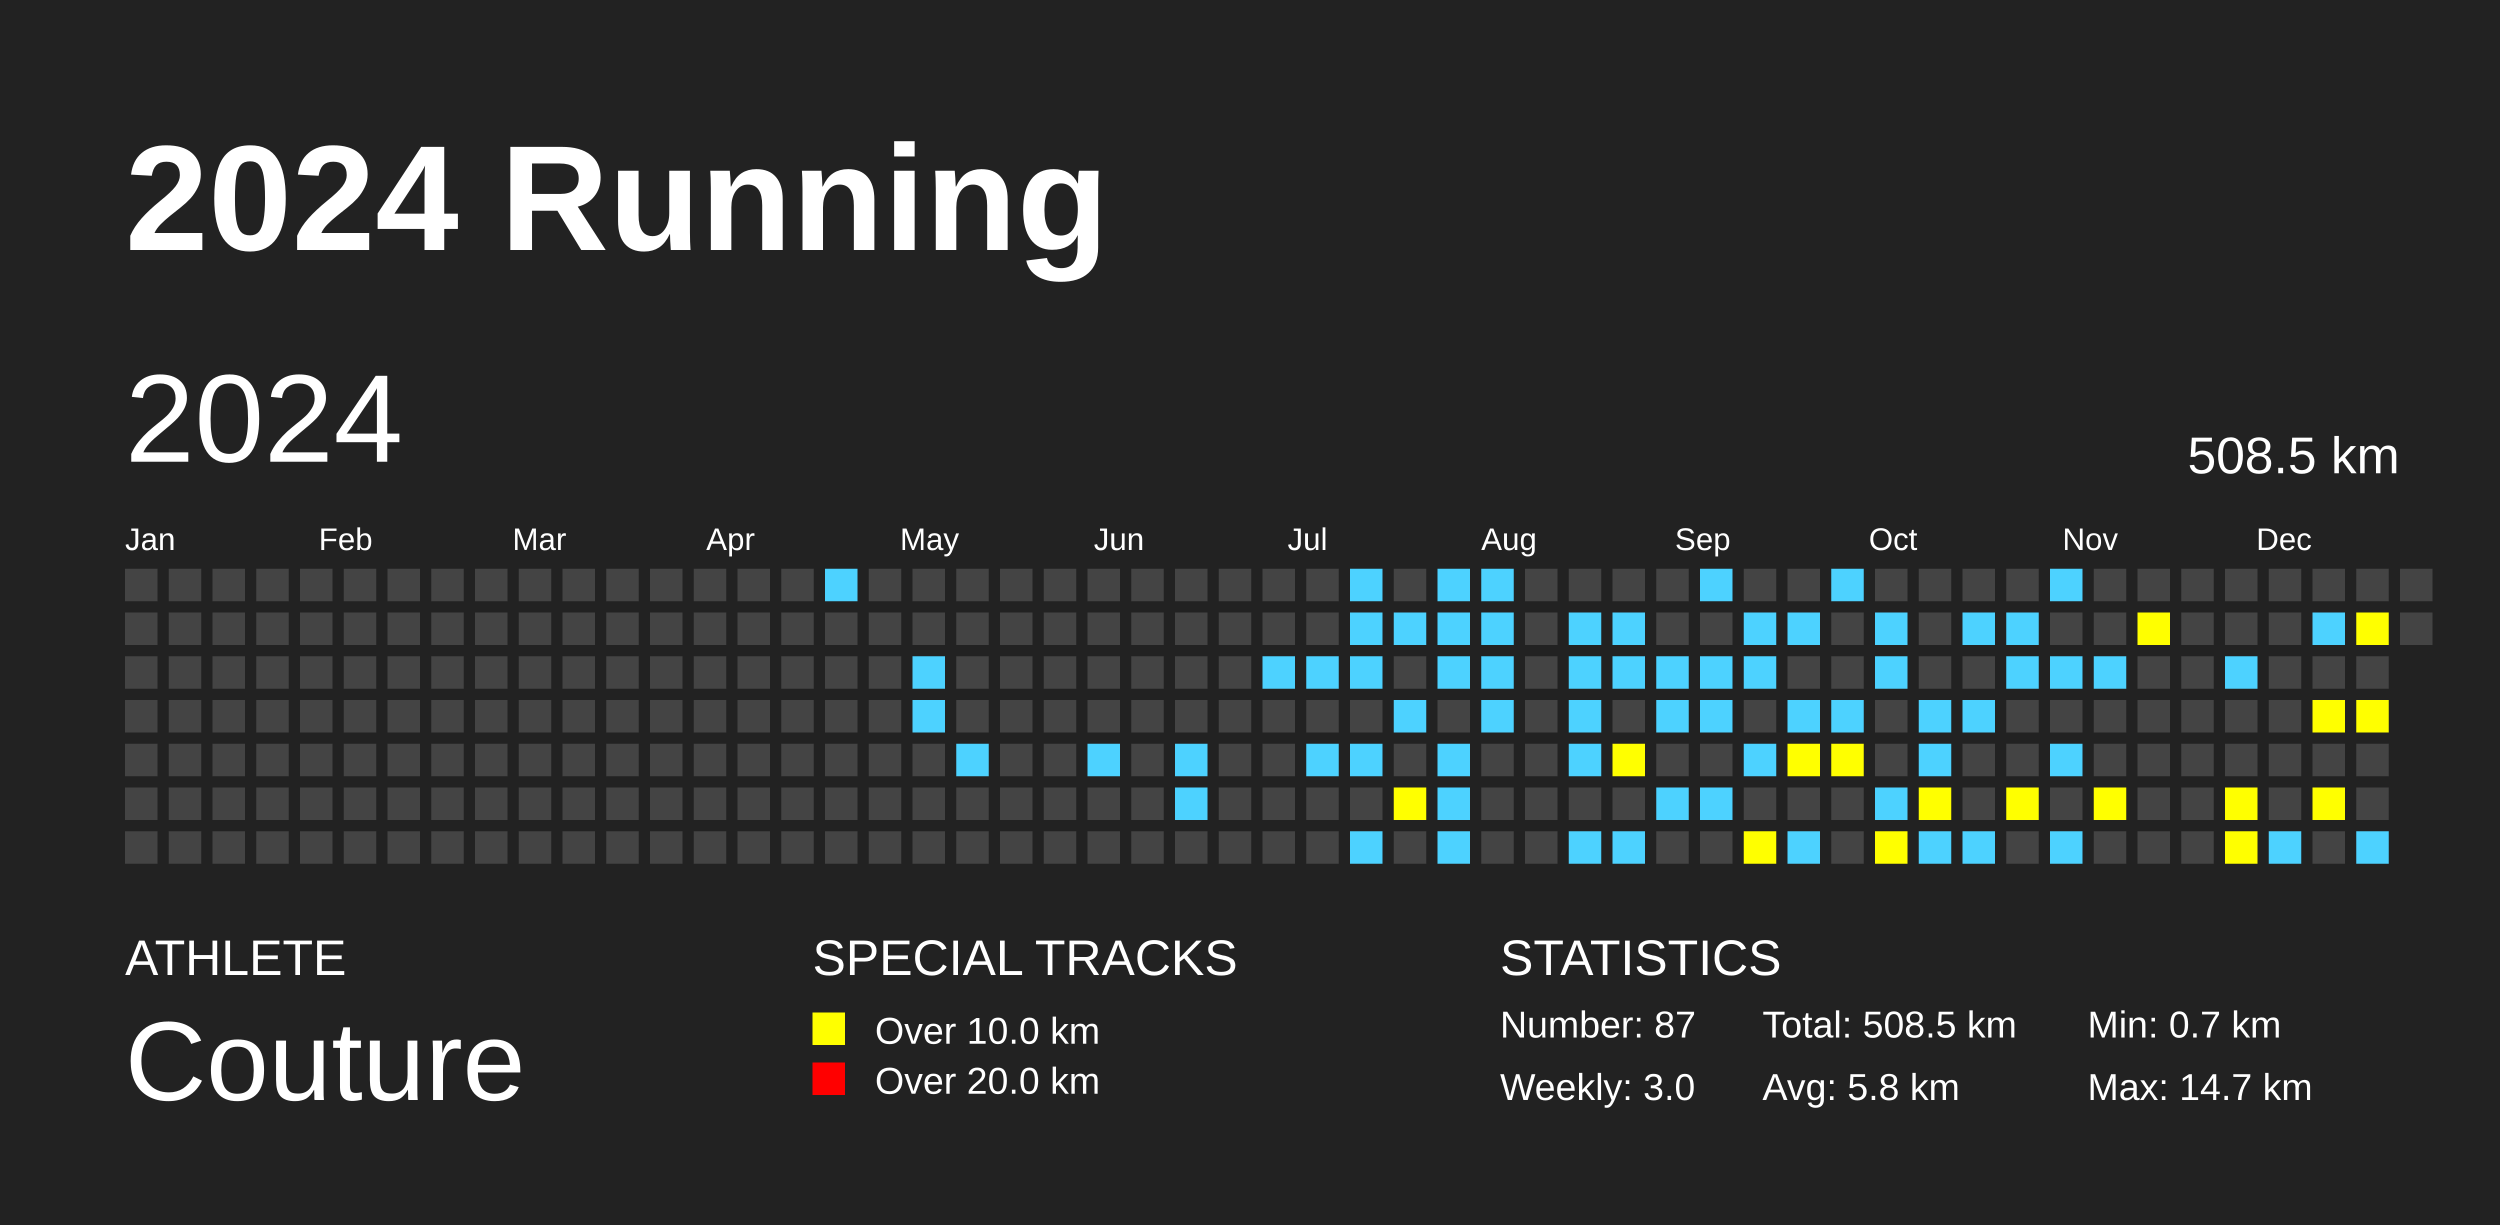
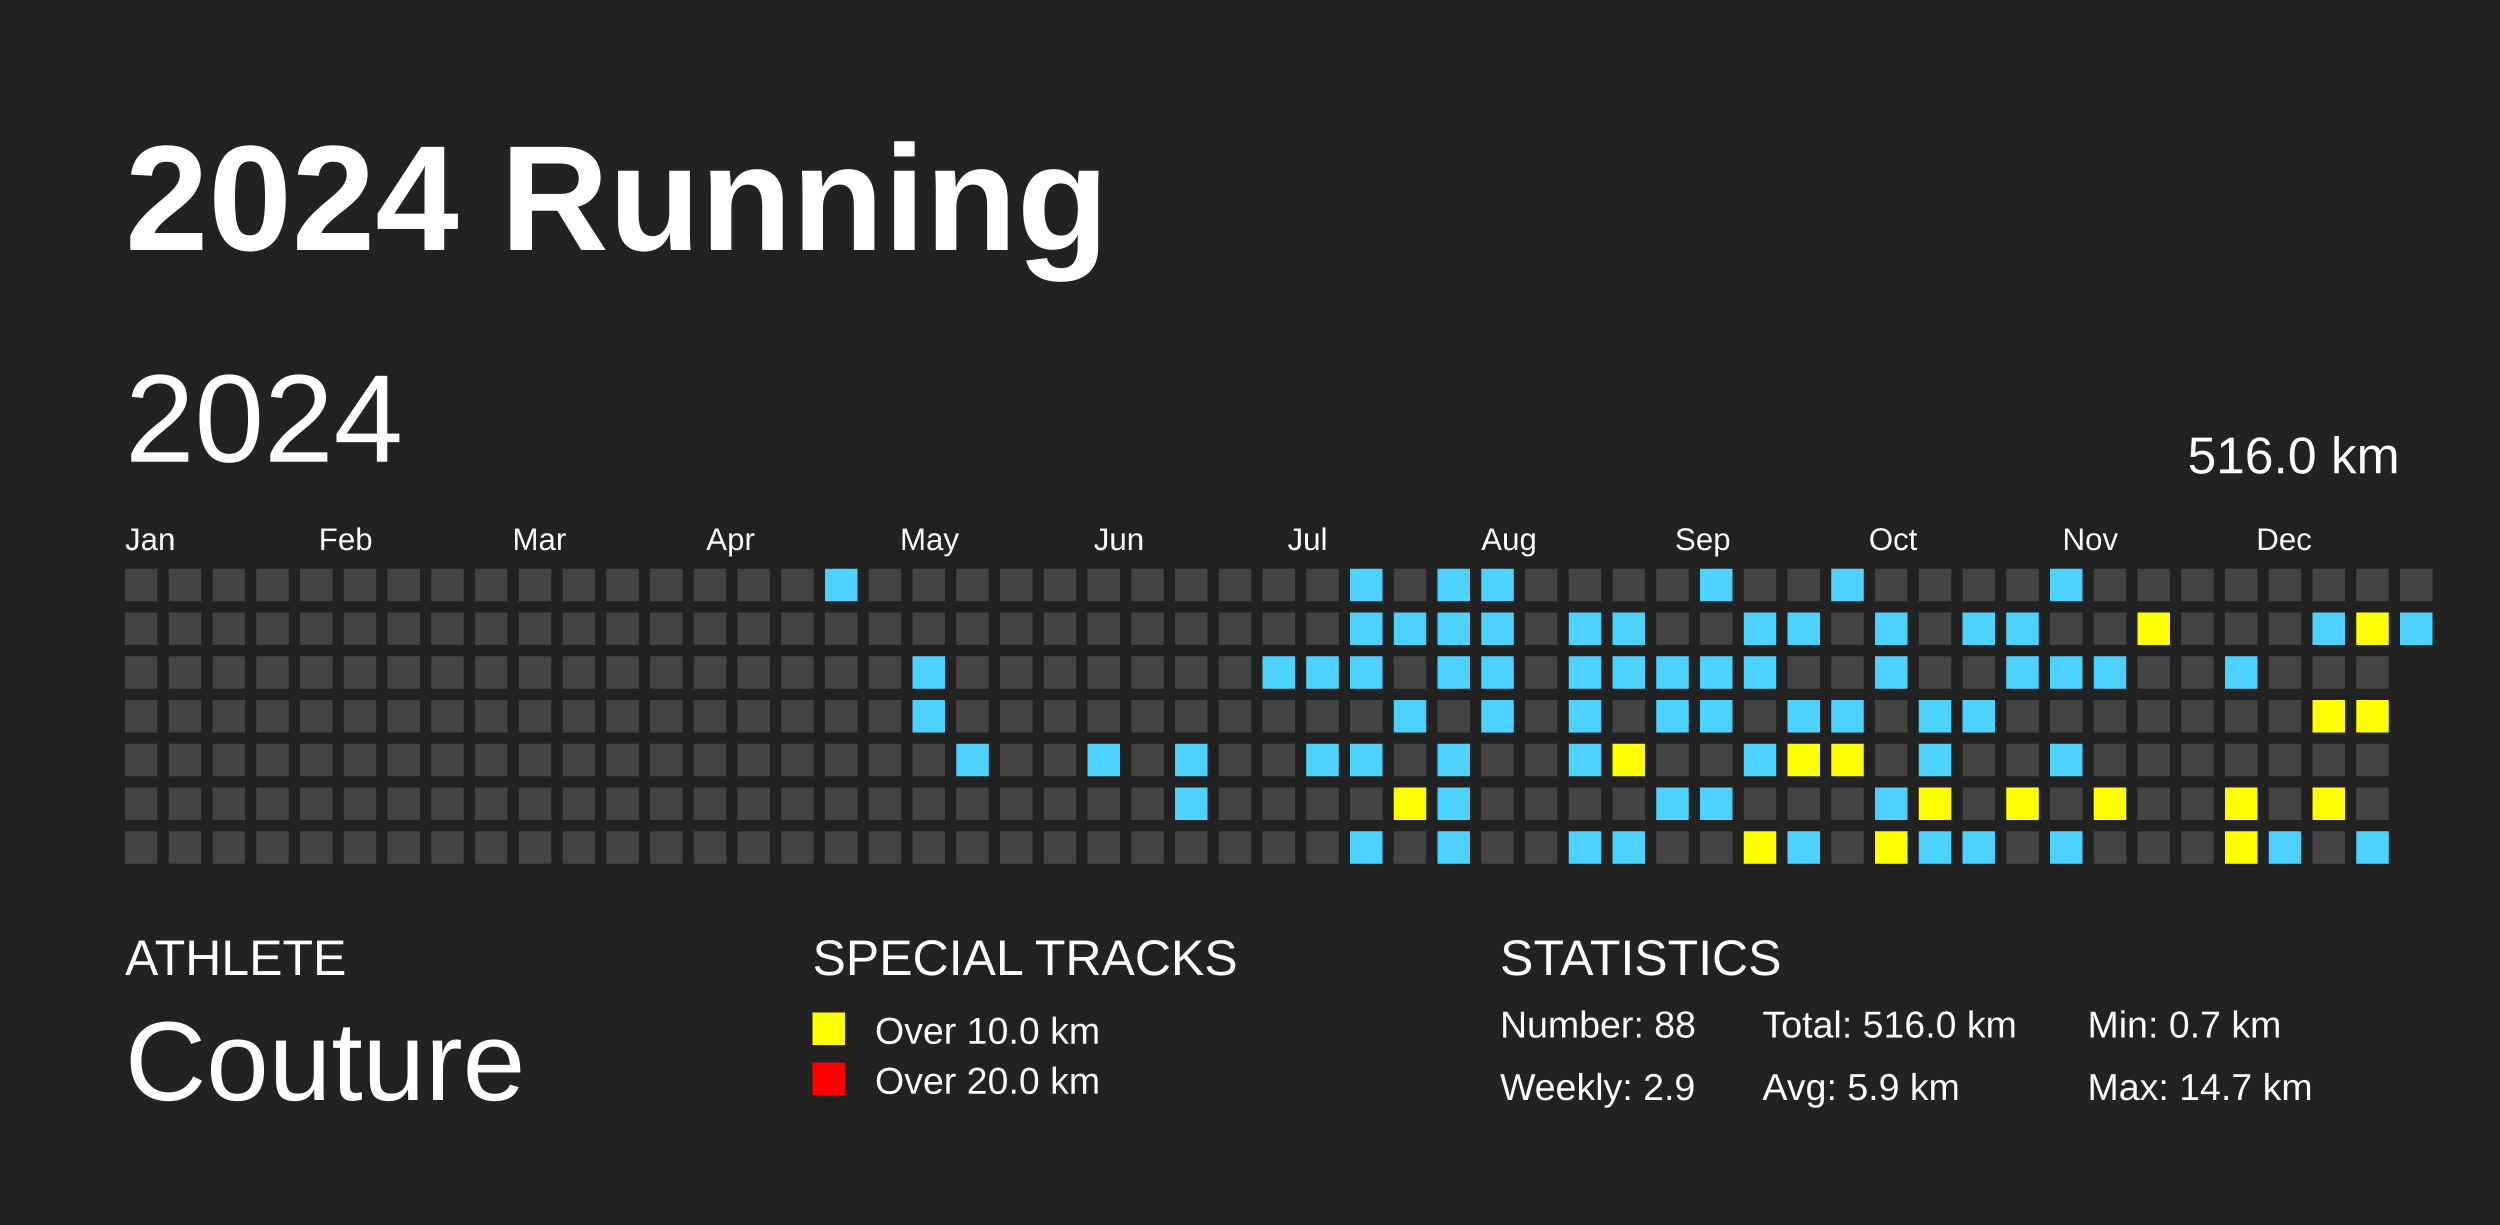
<svg xmlns="http://www.w3.org/2000/svg" baseProfile="full" height="98mm" version="1.1" viewBox="0,0,200,98" width="200mm">
  <defs />
  <rect fill="#222222" height="98" width="200" x="0" y="0" />
  <text fill="#FFFFFF" style="font-size:12px; font-family:Arial; font-weight:bold;" x="10" y="20">2024 Running</text>
  <text fill="#FFFFFF" style="font-size:4px; font-family:Arial" x="10" y="78">ATHLETE</text>
  <text fill="#FFFFFF" style="font-size:9px; font-family:Arial" x="10" y="88">Couture</text>
  <text fill="#FFFFFF" style="font-size:4px; font-family:Arial" x="65" y="78">SPECIAL TRACKS</text>
  <rect fill="yellow" height="2.6" width="2.6" x="65" y="81" />
  <text fill="#FFFFFF" style="font-size:3px; font-family:Arial" x="70" y="83.5">Over 10.0 km</text>
  <rect fill="red" height="2.6" width="2.6" x="65" y="85" />
  <text fill="#FFFFFF" style="font-size:3px; font-family:Arial" x="70" y="87.5">Over 20.0 km</text>
  <text fill="#FFFFFF" style="font-size:4px; font-family:Arial" x="120" y="78">STATISTICS</text>
-   <text fill="#FFFFFF" style="font-size:3px; font-family:Arial" x="120" y="83">Number: 87</text>
-   <text fill="#FFFFFF" style="font-size:3px; font-family:Arial" x="120" y="88">Weekly: 3.0</text>
-   <text fill="#FFFFFF" style="font-size:3px; font-family:Arial" x="141" y="83">Total: 508.5 km</text>
-   <text fill="#FFFFFF" style="font-size:3px; font-family:Arial" x="141" y="88">Avg: 5.8 km</text>
+   <text fill="#FFFFFF" style="font-size:3px; font-family:Arial" x="120" y="83">Number: 88</text>
+   <text fill="#FFFFFF" style="font-size:3px; font-family:Arial" x="120" y="88">Weekly: 2.9</text>
+   <text fill="#FFFFFF" style="font-size:3px; font-family:Arial" x="141" y="83">Total: 516.0 km</text>
+   <text fill="#FFFFFF" style="font-size:3px; font-family:Arial" x="141" y="88">Avg: 5.9 km</text>
  <text fill="#FFFFFF" style="font-size:3px; font-family:Arial" x="167" y="83">Min: 0.7 km</text>
  <text fill="#FFFFFF" style="font-size:3px; font-family:Arial" x="167" y="88">Max: 14.7 km</text>
  <text dominant-baseline="hanging" fill="#FFFFFF" style="font-size:10.0px; font-family:Arial;" x="10" y="30">2024</text>
-   <text dominant-baseline="hanging" fill="#FFFFFF" style="font-size:4.125px; font-family:Arial;" x="175" y="35">508.5 km</text>
+   <text dominant-baseline="hanging" fill="#FFFFFF" style="font-size:4.125px; font-family:Arial;" x="175" y="35">516.0 km</text>
  <text fill="#FFFFFF" style="font-size:2.5px; font-family:Arial" x="10.0" y="44">Jan</text>
  <text fill="#FFFFFF" style="font-size:2.5px; font-family:Arial" x="25.5" y="44">Feb</text>
  <text fill="#FFFFFF" style="font-size:2.5px; font-family:Arial" x="41.0" y="44">Mar</text>
  <text fill="#FFFFFF" style="font-size:2.5px; font-family:Arial" x="56.5" y="44">Apr</text>
  <text fill="#FFFFFF" style="font-size:2.5px; font-family:Arial" x="72.0" y="44">May</text>
  <text fill="#FFFFFF" style="font-size:2.5px; font-family:Arial" x="87.5" y="44">Jun</text>
  <text fill="#FFFFFF" style="font-size:2.5px; font-family:Arial" x="103.0" y="44">Jul</text>
  <text fill="#FFFFFF" style="font-size:2.5px; font-family:Arial" x="118.5" y="44">Aug</text>
  <text fill="#FFFFFF" style="font-size:2.5px; font-family:Arial" x="134.0" y="44">Sep</text>
  <text fill="#FFFFFF" style="font-size:2.5px; font-family:Arial" x="149.5" y="44">Oct</text>
  <text fill="#FFFFFF" style="font-size:2.5px; font-family:Arial" x="165.0" y="44">Nov</text>
  <text fill="#FFFFFF" style="font-size:2.5px; font-family:Arial" x="180.5" y="44">Dec</text>
  <rect fill="#444444" height="2.6" width="2.6" x="10.0" y="45.5" />
  <rect fill="#444444" height="2.6" width="2.6" x="10.0" y="49.0" />
  <rect fill="#444444" height="2.6" width="2.6" x="10.0" y="52.5" />
  <rect fill="#444444" height="2.6" width="2.6" x="10.0" y="56.0" />
  <rect fill="#444444" height="2.6" width="2.6" x="10.0" y="59.5" />
  <rect fill="#444444" height="2.6" width="2.6" x="10.0" y="63.0" />
  <rect fill="#444444" height="2.6" width="2.6" x="10.0" y="66.5" />
  <rect fill="#444444" height="2.6" width="2.6" x="13.5" y="45.5" />
  <rect fill="#444444" height="2.6" width="2.6" x="13.5" y="49.0" />
  <rect fill="#444444" height="2.6" width="2.6" x="13.5" y="52.5" />
  <rect fill="#444444" height="2.6" width="2.6" x="13.5" y="56.0" />
  <rect fill="#444444" height="2.6" width="2.6" x="13.5" y="59.5" />
  <rect fill="#444444" height="2.6" width="2.6" x="13.5" y="63.0" />
  <rect fill="#444444" height="2.6" width="2.6" x="13.5" y="66.5" />
  <rect fill="#444444" height="2.6" width="2.6" x="17.0" y="45.5" />
  <rect fill="#444444" height="2.6" width="2.6" x="17.0" y="49.0" />
  <rect fill="#444444" height="2.6" width="2.6" x="17.0" y="52.5" />
  <rect fill="#444444" height="2.6" width="2.6" x="17.0" y="56.0" />
  <rect fill="#444444" height="2.6" width="2.6" x="17.0" y="59.5" />
  <rect fill="#444444" height="2.6" width="2.6" x="17.0" y="63.0" />
  <rect fill="#444444" height="2.6" width="2.6" x="17.0" y="66.5" />
  <rect fill="#444444" height="2.6" width="2.6" x="20.5" y="45.5" />
  <rect fill="#444444" height="2.6" width="2.6" x="20.5" y="49.0" />
  <rect fill="#444444" height="2.6" width="2.6" x="20.5" y="52.5" />
  <rect fill="#444444" height="2.6" width="2.6" x="20.5" y="56.0" />
  <rect fill="#444444" height="2.6" width="2.6" x="20.5" y="59.5" />
  <rect fill="#444444" height="2.6" width="2.6" x="20.5" y="63.0" />
  <rect fill="#444444" height="2.6" width="2.6" x="20.5" y="66.5" />
  <rect fill="#444444" height="2.6" width="2.6" x="24.0" y="45.5" />
  <rect fill="#444444" height="2.6" width="2.6" x="24.0" y="49.0" />
  <rect fill="#444444" height="2.6" width="2.6" x="24.0" y="52.5" />
  <rect fill="#444444" height="2.6" width="2.6" x="24.0" y="56.0" />
  <rect fill="#444444" height="2.6" width="2.6" x="24.0" y="59.5" />
  <rect fill="#444444" height="2.6" width="2.6" x="24.0" y="63.0" />
  <rect fill="#444444" height="2.6" width="2.6" x="24.0" y="66.5" />
  <rect fill="#444444" height="2.6" width="2.6" x="27.5" y="45.5" />
  <rect fill="#444444" height="2.6" width="2.6" x="27.5" y="49.0" />
  <rect fill="#444444" height="2.6" width="2.6" x="27.5" y="52.5" />
  <rect fill="#444444" height="2.6" width="2.6" x="27.5" y="56.0" />
  <rect fill="#444444" height="2.6" width="2.6" x="27.5" y="59.5" />
  <rect fill="#444444" height="2.6" width="2.6" x="27.5" y="63.0" />
  <rect fill="#444444" height="2.6" width="2.6" x="27.5" y="66.5" />
  <rect fill="#444444" height="2.6" width="2.6" x="31.0" y="45.5" />
  <rect fill="#444444" height="2.6" width="2.6" x="31.0" y="49.0" />
  <rect fill="#444444" height="2.6" width="2.6" x="31.0" y="52.5" />
  <rect fill="#444444" height="2.6" width="2.6" x="31.0" y="56.0" />
  <rect fill="#444444" height="2.6" width="2.6" x="31.0" y="59.5" />
  <rect fill="#444444" height="2.6" width="2.6" x="31.0" y="63.0" />
  <rect fill="#444444" height="2.6" width="2.6" x="31.0" y="66.5" />
  <rect fill="#444444" height="2.6" width="2.6" x="34.5" y="45.5" />
  <rect fill="#444444" height="2.6" width="2.6" x="34.5" y="49.0" />
  <rect fill="#444444" height="2.6" width="2.6" x="34.5" y="52.5" />
  <rect fill="#444444" height="2.6" width="2.6" x="34.5" y="56.0" />
  <rect fill="#444444" height="2.6" width="2.6" x="34.5" y="59.5" />
  <rect fill="#444444" height="2.6" width="2.6" x="34.5" y="63.0" />
  <rect fill="#444444" height="2.6" width="2.6" x="34.5" y="66.5" />
  <rect fill="#444444" height="2.6" width="2.6" x="38.0" y="45.5" />
  <rect fill="#444444" height="2.6" width="2.6" x="38.0" y="49.0" />
  <rect fill="#444444" height="2.6" width="2.6" x="38.0" y="52.5" />
  <rect fill="#444444" height="2.6" width="2.6" x="38.0" y="56.0" />
  <rect fill="#444444" height="2.6" width="2.6" x="38.0" y="59.5" />
  <rect fill="#444444" height="2.6" width="2.6" x="38.0" y="63.0" />
  <rect fill="#444444" height="2.6" width="2.6" x="38.0" y="66.5" />
  <rect fill="#444444" height="2.6" width="2.6" x="41.5" y="45.5" />
  <rect fill="#444444" height="2.6" width="2.6" x="41.5" y="49.0" />
  <rect fill="#444444" height="2.6" width="2.6" x="41.5" y="52.5" />
  <rect fill="#444444" height="2.6" width="2.6" x="41.5" y="56.0" />
  <rect fill="#444444" height="2.6" width="2.6" x="41.5" y="59.5" />
  <rect fill="#444444" height="2.6" width="2.6" x="41.5" y="63.0" />
  <rect fill="#444444" height="2.6" width="2.6" x="41.5" y="66.5" />
  <rect fill="#444444" height="2.6" width="2.6" x="45.0" y="45.5" />
  <rect fill="#444444" height="2.6" width="2.6" x="45.0" y="49.0" />
  <rect fill="#444444" height="2.6" width="2.6" x="45.0" y="52.5" />
  <rect fill="#444444" height="2.6" width="2.6" x="45.0" y="56.0" />
  <rect fill="#444444" height="2.6" width="2.6" x="45.0" y="59.5" />
  <rect fill="#444444" height="2.6" width="2.6" x="45.0" y="63.0" />
  <rect fill="#444444" height="2.6" width="2.6" x="45.0" y="66.5" />
  <rect fill="#444444" height="2.6" width="2.6" x="48.5" y="45.5" />
  <rect fill="#444444" height="2.6" width="2.6" x="48.5" y="49.0" />
  <rect fill="#444444" height="2.6" width="2.6" x="48.5" y="52.5" />
  <rect fill="#444444" height="2.6" width="2.6" x="48.5" y="56.0" />
  <rect fill="#444444" height="2.6" width="2.6" x="48.5" y="59.5" />
  <rect fill="#444444" height="2.6" width="2.6" x="48.5" y="63.0" />
  <rect fill="#444444" height="2.6" width="2.6" x="48.5" y="66.5" />
  <rect fill="#444444" height="2.6" width="2.6" x="52.0" y="45.5" />
  <rect fill="#444444" height="2.6" width="2.6" x="52.0" y="49.0" />
  <rect fill="#444444" height="2.6" width="2.6" x="52.0" y="52.5" />
  <rect fill="#444444" height="2.6" width="2.6" x="52.0" y="56.0" />
  <rect fill="#444444" height="2.6" width="2.6" x="52.0" y="59.5" />
  <rect fill="#444444" height="2.6" width="2.6" x="52.0" y="63.0" />
  <rect fill="#444444" height="2.6" width="2.6" x="52.0" y="66.5" />
  <rect fill="#444444" height="2.6" width="2.6" x="55.5" y="45.5" />
  <rect fill="#444444" height="2.6" width="2.6" x="55.5" y="49.0" />
  <rect fill="#444444" height="2.6" width="2.6" x="55.5" y="52.5" />
  <rect fill="#444444" height="2.6" width="2.6" x="55.5" y="56.0" />
  <rect fill="#444444" height="2.6" width="2.6" x="55.5" y="59.5" />
  <rect fill="#444444" height="2.6" width="2.6" x="55.5" y="63.0" />
  <rect fill="#444444" height="2.6" width="2.6" x="55.5" y="66.5" />
  <rect fill="#444444" height="2.6" width="2.6" x="59.0" y="45.5" />
  <rect fill="#444444" height="2.6" width="2.6" x="59.0" y="49.0" />
  <rect fill="#444444" height="2.6" width="2.6" x="59.0" y="52.5" />
  <rect fill="#444444" height="2.6" width="2.6" x="59.0" y="56.0" />
  <rect fill="#444444" height="2.6" width="2.6" x="59.0" y="59.5" />
  <rect fill="#444444" height="2.6" width="2.6" x="59.0" y="63.0" />
  <rect fill="#444444" height="2.6" width="2.6" x="59.0" y="66.5" />
  <rect fill="#444444" height="2.6" width="2.6" x="62.5" y="45.5" />
  <rect fill="#444444" height="2.6" width="2.6" x="62.5" y="49.0" />
  <rect fill="#444444" height="2.6" width="2.6" x="62.5" y="52.5" />
  <rect fill="#444444" height="2.6" width="2.6" x="62.5" y="56.0" />
  <rect fill="#444444" height="2.6" width="2.6" x="62.5" y="59.5" />
  <rect fill="#444444" height="2.6" width="2.6" x="62.5" y="63.0" />
  <rect fill="#444444" height="2.6" width="2.6" x="62.5" y="66.5" />
  <rect fill="#4DD2FF" height="2.6" width="2.6" x="66.0" y="45.5" />
  <rect fill="#444444" height="2.6" width="2.6" x="66.0" y="49.0" />
  <rect fill="#444444" height="2.6" width="2.6" x="66.0" y="52.5" />
  <rect fill="#444444" height="2.6" width="2.6" x="66.0" y="56.0" />
  <rect fill="#444444" height="2.6" width="2.6" x="66.0" y="59.5" />
  <rect fill="#444444" height="2.6" width="2.6" x="66.0" y="63.0" />
  <rect fill="#444444" height="2.6" width="2.6" x="66.0" y="66.5" />
  <rect fill="#444444" height="2.6" width="2.6" x="69.5" y="45.5" />
  <rect fill="#444444" height="2.6" width="2.6" x="69.5" y="49.0" />
  <rect fill="#444444" height="2.6" width="2.6" x="69.5" y="52.5" />
  <rect fill="#444444" height="2.6" width="2.6" x="69.5" y="56.0" />
  <rect fill="#444444" height="2.6" width="2.6" x="69.5" y="59.5" />
  <rect fill="#444444" height="2.6" width="2.6" x="69.5" y="63.0" />
  <rect fill="#444444" height="2.6" width="2.6" x="69.5" y="66.5" />
  <rect fill="#444444" height="2.6" width="2.6" x="73.0" y="45.5" />
  <rect fill="#444444" height="2.6" width="2.6" x="73.0" y="49.0" />
  <rect fill="#4DD2FF" height="2.6" width="2.6" x="73.0" y="52.5" />
  <rect fill="#4DD2FF" height="2.6" width="2.6" x="73.0" y="56.0" />
  <rect fill="#444444" height="2.6" width="2.6" x="73.0" y="59.5" />
  <rect fill="#444444" height="2.6" width="2.6" x="73.0" y="63.0" />
  <rect fill="#444444" height="2.6" width="2.6" x="73.0" y="66.5" />
  <rect fill="#444444" height="2.6" width="2.6" x="76.5" y="45.5" />
  <rect fill="#444444" height="2.6" width="2.6" x="76.5" y="49.0" />
  <rect fill="#444444" height="2.6" width="2.6" x="76.5" y="52.5" />
  <rect fill="#444444" height="2.6" width="2.6" x="76.5" y="56.0" />
  <rect fill="#4DD2FF" height="2.6" width="2.6" x="76.5" y="59.5" />
  <rect fill="#444444" height="2.6" width="2.6" x="76.5" y="63.0" />
  <rect fill="#444444" height="2.6" width="2.6" x="76.5" y="66.5" />
  <rect fill="#444444" height="2.6" width="2.6" x="80.0" y="45.5" />
  <rect fill="#444444" height="2.6" width="2.6" x="80.0" y="49.0" />
  <rect fill="#444444" height="2.6" width="2.6" x="80.0" y="52.5" />
  <rect fill="#444444" height="2.6" width="2.6" x="80.0" y="56.0" />
  <rect fill="#444444" height="2.6" width="2.6" x="80.0" y="59.5" />
  <rect fill="#444444" height="2.6" width="2.6" x="80.0" y="63.0" />
  <rect fill="#444444" height="2.6" width="2.6" x="80.0" y="66.5" />
  <rect fill="#444444" height="2.6" width="2.6" x="83.5" y="45.5" />
  <rect fill="#444444" height="2.6" width="2.6" x="83.5" y="49.0" />
  <rect fill="#444444" height="2.6" width="2.6" x="83.5" y="52.5" />
  <rect fill="#444444" height="2.6" width="2.6" x="83.5" y="56.0" />
  <rect fill="#444444" height="2.6" width="2.6" x="83.5" y="59.5" />
  <rect fill="#444444" height="2.6" width="2.6" x="83.5" y="63.0" />
  <rect fill="#444444" height="2.6" width="2.6" x="83.5" y="66.5" />
  <rect fill="#444444" height="2.6" width="2.6" x="87.0" y="45.5" />
  <rect fill="#444444" height="2.6" width="2.6" x="87.0" y="49.0" />
  <rect fill="#444444" height="2.6" width="2.6" x="87.0" y="52.5" />
  <rect fill="#444444" height="2.6" width="2.6" x="87.0" y="56.0" />
  <rect fill="#4DD2FF" height="2.6" width="2.6" x="87.0" y="59.5" />
  <rect fill="#444444" height="2.6" width="2.6" x="87.0" y="63.0" />
  <rect fill="#444444" height="2.6" width="2.6" x="87.0" y="66.5" />
  <rect fill="#444444" height="2.6" width="2.6" x="90.5" y="45.5" />
  <rect fill="#444444" height="2.6" width="2.6" x="90.5" y="49.0" />
  <rect fill="#444444" height="2.6" width="2.6" x="90.5" y="52.5" />
  <rect fill="#444444" height="2.6" width="2.6" x="90.5" y="56.0" />
  <rect fill="#444444" height="2.6" width="2.6" x="90.5" y="59.5" />
  <rect fill="#444444" height="2.6" width="2.6" x="90.5" y="63.0" />
  <rect fill="#444444" height="2.6" width="2.6" x="90.5" y="66.5" />
  <rect fill="#444444" height="2.6" width="2.6" x="94.0" y="45.5" />
  <rect fill="#444444" height="2.6" width="2.6" x="94.0" y="49.0" />
  <rect fill="#444444" height="2.6" width="2.6" x="94.0" y="52.5" />
  <rect fill="#444444" height="2.6" width="2.6" x="94.0" y="56.0" />
  <rect fill="#4DD2FF" height="2.6" width="2.6" x="94.0" y="59.5" />
  <rect fill="#4DD2FF" height="2.6" width="2.6" x="94.0" y="63.0" />
  <rect fill="#444444" height="2.6" width="2.6" x="94.0" y="66.5" />
  <rect fill="#444444" height="2.6" width="2.6" x="97.5" y="45.5" />
  <rect fill="#444444" height="2.6" width="2.6" x="97.5" y="49.0" />
  <rect fill="#444444" height="2.6" width="2.6" x="97.5" y="52.5" />
  <rect fill="#444444" height="2.6" width="2.6" x="97.5" y="56.0" />
  <rect fill="#444444" height="2.6" width="2.6" x="97.5" y="59.5" />
  <rect fill="#444444" height="2.6" width="2.6" x="97.5" y="63.0" />
  <rect fill="#444444" height="2.6" width="2.6" x="97.5" y="66.5" />
  <rect fill="#444444" height="2.6" width="2.6" x="101.0" y="45.5" />
  <rect fill="#444444" height="2.6" width="2.6" x="101.0" y="49.0" />
  <rect fill="#4DD2FF" height="2.6" width="2.6" x="101.0" y="52.5" />
  <rect fill="#444444" height="2.6" width="2.6" x="101.0" y="56.0" />
  <rect fill="#444444" height="2.6" width="2.6" x="101.0" y="59.5" />
  <rect fill="#444444" height="2.6" width="2.6" x="101.0" y="63.0" />
  <rect fill="#444444" height="2.6" width="2.6" x="101.0" y="66.5" />
  <rect fill="#444444" height="2.6" width="2.6" x="104.5" y="45.5" />
  <rect fill="#444444" height="2.6" width="2.6" x="104.5" y="49.0" />
  <rect fill="#4DD2FF" height="2.6" width="2.6" x="104.5" y="52.5" />
  <rect fill="#444444" height="2.6" width="2.6" x="104.5" y="56.0" />
  <rect fill="#4DD2FF" height="2.6" width="2.6" x="104.5" y="59.5" />
  <rect fill="#444444" height="2.6" width="2.6" x="104.5" y="63.0" />
  <rect fill="#444444" height="2.6" width="2.6" x="104.5" y="66.5" />
  <rect fill="#4DD2FF" height="2.6" width="2.6" x="108.0" y="45.5" />
  <rect fill="#4DD2FF" height="2.6" width="2.6" x="108.0" y="49.0" />
  <rect fill="#4DD2FF" height="2.6" width="2.6" x="108.0" y="52.5" />
  <rect fill="#444444" height="2.6" width="2.6" x="108.0" y="56.0" />
  <rect fill="#4DD2FF" height="2.6" width="2.6" x="108.0" y="59.5" />
  <rect fill="#444444" height="2.6" width="2.6" x="108.0" y="63.0" />
  <rect fill="#4DD2FF" height="2.6" width="2.6" x="108.0" y="66.5" />
  <rect fill="#444444" height="2.6" width="2.6" x="111.5" y="45.5" />
  <rect fill="#4DD2FF" height="2.6" width="2.6" x="111.5" y="49.0" />
  <rect fill="#444444" height="2.6" width="2.6" x="111.5" y="52.5" />
  <rect fill="#4DD2FF" height="2.6" width="2.6" x="111.5" y="56.0" />
  <rect fill="#444444" height="2.6" width="2.6" x="111.5" y="59.5" />
  <rect fill="yellow" height="2.6" width="2.6" x="111.5" y="63.0" />
  <rect fill="#444444" height="2.6" width="2.6" x="111.5" y="66.5" />
  <rect fill="#4DD2FF" height="2.6" width="2.6" x="115.0" y="45.5" />
  <rect fill="#4DD2FF" height="2.6" width="2.6" x="115.0" y="49.0" />
  <rect fill="#4DD2FF" height="2.6" width="2.6" x="115.0" y="52.5" />
  <rect fill="#444444" height="2.6" width="2.6" x="115.0" y="56.0" />
  <rect fill="#4DD2FF" height="2.6" width="2.6" x="115.0" y="59.5" />
  <rect fill="#4DD2FF" height="2.6" width="2.6" x="115.0" y="63.0" />
  <rect fill="#4DD2FF" height="2.6" width="2.6" x="115.0" y="66.5" />
  <rect fill="#4DD2FF" height="2.6" width="2.6" x="118.5" y="45.5" />
  <rect fill="#4DD2FF" height="2.6" width="2.6" x="118.5" y="49.0" />
  <rect fill="#4DD2FF" height="2.6" width="2.6" x="118.5" y="52.5" />
  <rect fill="#4DD2FF" height="2.6" width="2.6" x="118.5" y="56.0" />
  <rect fill="#444444" height="2.6" width="2.6" x="118.5" y="59.5" />
  <rect fill="#444444" height="2.6" width="2.6" x="118.5" y="63.0" />
  <rect fill="#444444" height="2.6" width="2.6" x="118.5" y="66.5" />
  <rect fill="#444444" height="2.6" width="2.6" x="122.0" y="45.5" />
  <rect fill="#444444" height="2.6" width="2.6" x="122.0" y="49.0" />
  <rect fill="#444444" height="2.6" width="2.6" x="122.0" y="52.5" />
  <rect fill="#444444" height="2.6" width="2.6" x="122.0" y="56.0" />
  <rect fill="#444444" height="2.6" width="2.6" x="122.0" y="59.5" />
  <rect fill="#444444" height="2.6" width="2.6" x="122.0" y="63.0" />
  <rect fill="#444444" height="2.6" width="2.6" x="122.0" y="66.5" />
  <rect fill="#444444" height="2.6" width="2.6" x="125.5" y="45.5" />
  <rect fill="#4DD2FF" height="2.6" width="2.6" x="125.5" y="49.0" />
  <rect fill="#4DD2FF" height="2.6" width="2.6" x="125.5" y="52.5" />
  <rect fill="#4DD2FF" height="2.6" width="2.6" x="125.5" y="56.0" />
  <rect fill="#4DD2FF" height="2.6" width="2.6" x="125.5" y="59.5" />
  <rect fill="#444444" height="2.6" width="2.6" x="125.5" y="63.0" />
  <rect fill="#4DD2FF" height="2.6" width="2.6" x="125.5" y="66.5" />
  <rect fill="#444444" height="2.6" width="2.6" x="129.0" y="45.5" />
  <rect fill="#4DD2FF" height="2.6" width="2.6" x="129.0" y="49.0" />
  <rect fill="#4DD2FF" height="2.6" width="2.6" x="129.0" y="52.5" />
  <rect fill="#444444" height="2.6" width="2.6" x="129.0" y="56.0" />
  <rect fill="yellow" height="2.6" width="2.6" x="129.0" y="59.5" />
  <rect fill="#444444" height="2.6" width="2.6" x="129.0" y="63.0" />
  <rect fill="#4DD2FF" height="2.6" width="2.6" x="129.0" y="66.5" />
  <rect fill="#444444" height="2.6" width="2.6" x="132.5" y="45.5" />
  <rect fill="#444444" height="2.6" width="2.6" x="132.5" y="49.0" />
  <rect fill="#4DD2FF" height="2.6" width="2.6" x="132.5" y="52.5" />
  <rect fill="#4DD2FF" height="2.6" width="2.6" x="132.5" y="56.0" />
  <rect fill="#444444" height="2.6" width="2.6" x="132.5" y="59.5" />
  <rect fill="#4DD2FF" height="2.6" width="2.6" x="132.5" y="63.0" />
  <rect fill="#444444" height="2.6" width="2.6" x="132.5" y="66.5" />
  <rect fill="#4DD2FF" height="2.6" width="2.6" x="136.0" y="45.5" />
  <rect fill="#444444" height="2.6" width="2.6" x="136.0" y="49.0" />
  <rect fill="#4DD2FF" height="2.6" width="2.6" x="136.0" y="52.5" />
  <rect fill="#4DD2FF" height="2.6" width="2.6" x="136.0" y="56.0" />
  <rect fill="#444444" height="2.6" width="2.6" x="136.0" y="59.5" />
  <rect fill="#4DD2FF" height="2.6" width="2.6" x="136.0" y="63.0" />
  <rect fill="#444444" height="2.6" width="2.6" x="136.0" y="66.5" />
  <rect fill="#444444" height="2.6" width="2.6" x="139.5" y="45.5" />
  <rect fill="#4DD2FF" height="2.6" width="2.6" x="139.5" y="49.0" />
  <rect fill="#4DD2FF" height="2.6" width="2.6" x="139.5" y="52.5" />
  <rect fill="#444444" height="2.6" width="2.6" x="139.5" y="56.0" />
  <rect fill="#4DD2FF" height="2.6" width="2.6" x="139.5" y="59.5" />
  <rect fill="#444444" height="2.6" width="2.6" x="139.5" y="63.0" />
  <rect fill="yellow" height="2.6" width="2.6" x="139.5" y="66.5" />
  <rect fill="#444444" height="2.6" width="2.6" x="143.0" y="45.5" />
  <rect fill="#4DD2FF" height="2.6" width="2.6" x="143.0" y="49.0" />
  <rect fill="#444444" height="2.6" width="2.6" x="143.0" y="52.5" />
  <rect fill="#4DD2FF" height="2.6" width="2.6" x="143.0" y="56.0" />
  <rect fill="yellow" height="2.6" width="2.6" x="143.0" y="59.5" />
  <rect fill="#444444" height="2.6" width="2.6" x="143.0" y="63.0" />
  <rect fill="#4DD2FF" height="2.6" width="2.6" x="143.0" y="66.5" />
  <rect fill="#4DD2FF" height="2.6" width="2.6" x="146.5" y="45.5" />
  <rect fill="#444444" height="2.6" width="2.6" x="146.5" y="49.0" />
  <rect fill="#444444" height="2.6" width="2.6" x="146.5" y="52.5" />
  <rect fill="#4DD2FF" height="2.6" width="2.6" x="146.5" y="56.0" />
  <rect fill="yellow" height="2.6" width="2.6" x="146.5" y="59.5" />
  <rect fill="#444444" height="2.6" width="2.6" x="146.5" y="63.0" />
  <rect fill="#444444" height="2.6" width="2.6" x="146.5" y="66.5" />
  <rect fill="#444444" height="2.6" width="2.6" x="150.0" y="45.5" />
  <rect fill="#4DD2FF" height="2.6" width="2.6" x="150.0" y="49.0" />
  <rect fill="#4DD2FF" height="2.6" width="2.6" x="150.0" y="52.5" />
  <rect fill="#444444" height="2.6" width="2.6" x="150.0" y="56.0" />
  <rect fill="#444444" height="2.6" width="2.6" x="150.0" y="59.5" />
  <rect fill="#4DD2FF" height="2.6" width="2.6" x="150.0" y="63.0" />
  <rect fill="yellow" height="2.6" width="2.6" x="150.0" y="66.5" />
  <rect fill="#444444" height="2.6" width="2.6" x="153.5" y="45.5" />
  <rect fill="#444444" height="2.6" width="2.6" x="153.5" y="49.0" />
  <rect fill="#444444" height="2.6" width="2.6" x="153.5" y="52.5" />
  <rect fill="#4DD2FF" height="2.6" width="2.6" x="153.5" y="56.0" />
  <rect fill="#4DD2FF" height="2.6" width="2.6" x="153.5" y="59.5" />
  <rect fill="yellow" height="2.6" width="2.6" x="153.5" y="63.0" />
  <rect fill="#4DD2FF" height="2.6" width="2.6" x="153.5" y="66.5" />
  <rect fill="#444444" height="2.6" width="2.6" x="157.0" y="45.5" />
  <rect fill="#4DD2FF" height="2.6" width="2.6" x="157.0" y="49.0" />
  <rect fill="#444444" height="2.6" width="2.6" x="157.0" y="52.5" />
  <rect fill="#4DD2FF" height="2.6" width="2.6" x="157.0" y="56.0" />
  <rect fill="#444444" height="2.6" width="2.6" x="157.0" y="59.5" />
  <rect fill="#444444" height="2.6" width="2.6" x="157.0" y="63.0" />
  <rect fill="#4DD2FF" height="2.6" width="2.6" x="157.0" y="66.5" />
  <rect fill="#444444" height="2.6" width="2.6" x="160.5" y="45.5" />
  <rect fill="#4DD2FF" height="2.6" width="2.6" x="160.5" y="49.0" />
  <rect fill="#4DD2FF" height="2.6" width="2.6" x="160.5" y="52.5" />
  <rect fill="#444444" height="2.6" width="2.6" x="160.5" y="56.0" />
  <rect fill="#444444" height="2.6" width="2.6" x="160.5" y="59.5" />
  <rect fill="yellow" height="2.6" width="2.6" x="160.5" y="63.0" />
  <rect fill="#444444" height="2.6" width="2.6" x="160.5" y="66.5" />
  <rect fill="#4DD2FF" height="2.6" width="2.6" x="164.0" y="45.5" />
  <rect fill="#444444" height="2.6" width="2.6" x="164.0" y="49.0" />
  <rect fill="#4DD2FF" height="2.6" width="2.6" x="164.0" y="52.5" />
  <rect fill="#444444" height="2.6" width="2.6" x="164.0" y="56.0" />
  <rect fill="#4DD2FF" height="2.6" width="2.6" x="164.0" y="59.5" />
  <rect fill="#444444" height="2.6" width="2.6" x="164.0" y="63.0" />
  <rect fill="#4DD2FF" height="2.6" width="2.6" x="164.0" y="66.5" />
  <rect fill="#444444" height="2.6" width="2.6" x="167.5" y="45.5" />
  <rect fill="#444444" height="2.6" width="2.6" x="167.5" y="49.0" />
  <rect fill="#4DD2FF" height="2.6" width="2.6" x="167.5" y="52.5" />
  <rect fill="#444444" height="2.6" width="2.6" x="167.5" y="56.0" />
  <rect fill="#444444" height="2.6" width="2.6" x="167.5" y="59.5" />
  <rect fill="yellow" height="2.6" width="2.6" x="167.5" y="63.0" />
  <rect fill="#444444" height="2.6" width="2.6" x="167.5" y="66.5" />
  <rect fill="#444444" height="2.6" width="2.6" x="171.0" y="45.5" />
  <rect fill="yellow" height="2.6" width="2.6" x="171.0" y="49.0" />
  <rect fill="#444444" height="2.6" width="2.6" x="171.0" y="52.5" />
  <rect fill="#444444" height="2.6" width="2.6" x="171.0" y="56.0" />
  <rect fill="#444444" height="2.6" width="2.6" x="171.0" y="59.5" />
  <rect fill="#444444" height="2.6" width="2.6" x="171.0" y="63.0" />
  <rect fill="#444444" height="2.6" width="2.6" x="171.0" y="66.5" />
  <rect fill="#444444" height="2.6" width="2.6" x="174.5" y="45.5" />
  <rect fill="#444444" height="2.6" width="2.6" x="174.5" y="49.0" />
  <rect fill="#444444" height="2.6" width="2.6" x="174.5" y="52.5" />
  <rect fill="#444444" height="2.6" width="2.6" x="174.5" y="56.0" />
  <rect fill="#444444" height="2.6" width="2.6" x="174.5" y="59.5" />
  <rect fill="#444444" height="2.6" width="2.6" x="174.5" y="63.0" />
  <rect fill="#444444" height="2.6" width="2.6" x="174.5" y="66.5" />
  <rect fill="#444444" height="2.6" width="2.6" x="178.0" y="45.5" />
  <rect fill="#444444" height="2.6" width="2.6" x="178.0" y="49.0" />
  <rect fill="#4DD2FF" height="2.6" width="2.6" x="178.0" y="52.5" />
  <rect fill="#444444" height="2.6" width="2.6" x="178.0" y="56.0" />
  <rect fill="#444444" height="2.6" width="2.6" x="178.0" y="59.5" />
  <rect fill="yellow" height="2.6" width="2.6" x="178.0" y="63.0" />
  <rect fill="yellow" height="2.6" width="2.6" x="178.0" y="66.5" />
  <rect fill="#444444" height="2.6" width="2.6" x="181.5" y="45.5" />
  <rect fill="#444444" height="2.6" width="2.6" x="181.5" y="49.0" />
  <rect fill="#444444" height="2.6" width="2.6" x="181.5" y="52.5" />
  <rect fill="#444444" height="2.6" width="2.6" x="181.5" y="56.0" />
  <rect fill="#444444" height="2.6" width="2.6" x="181.5" y="59.5" />
  <rect fill="#444444" height="2.6" width="2.6" x="181.5" y="63.0" />
  <rect fill="#4DD2FF" height="2.6" width="2.6" x="181.5" y="66.5" />
  <rect fill="#444444" height="2.6" width="2.6" x="185.0" y="45.5" />
  <rect fill="#4DD2FF" height="2.6" width="2.6" x="185.0" y="49.0" />
  <rect fill="#444444" height="2.6" width="2.6" x="185.0" y="52.5" />
  <rect fill="yellow" height="2.6" width="2.6" x="185.0" y="56.0" />
  <rect fill="#444444" height="2.6" width="2.6" x="185.0" y="59.5" />
  <rect fill="yellow" height="2.6" width="2.6" x="185.0" y="63.0" />
  <rect fill="#444444" height="2.6" width="2.6" x="185.0" y="66.5" />
  <rect fill="#444444" height="2.6" width="2.6" x="188.5" y="45.5" />
  <rect fill="yellow" height="2.6" width="2.6" x="188.5" y="49.0" />
  <rect fill="#444444" height="2.6" width="2.6" x="188.5" y="52.5" />
  <rect fill="yellow" height="2.6" width="2.6" x="188.5" y="56.0" />
  <rect fill="#444444" height="2.6" width="2.6" x="188.5" y="59.5" />
  <rect fill="#444444" height="2.6" width="2.6" x="188.5" y="63.0" />
  <rect fill="#4DD2FF" height="2.6" width="2.6" x="188.5" y="66.5" />
  <rect fill="#444444" height="2.6" width="2.6" x="192.0" y="45.5" />
-   <rect fill="#444444" height="2.6" width="2.6" x="192.0" y="49.0" />
+   <rect fill="#4DD2FF" height="2.6" width="2.6" x="192.0" y="49.0" />
</svg>
